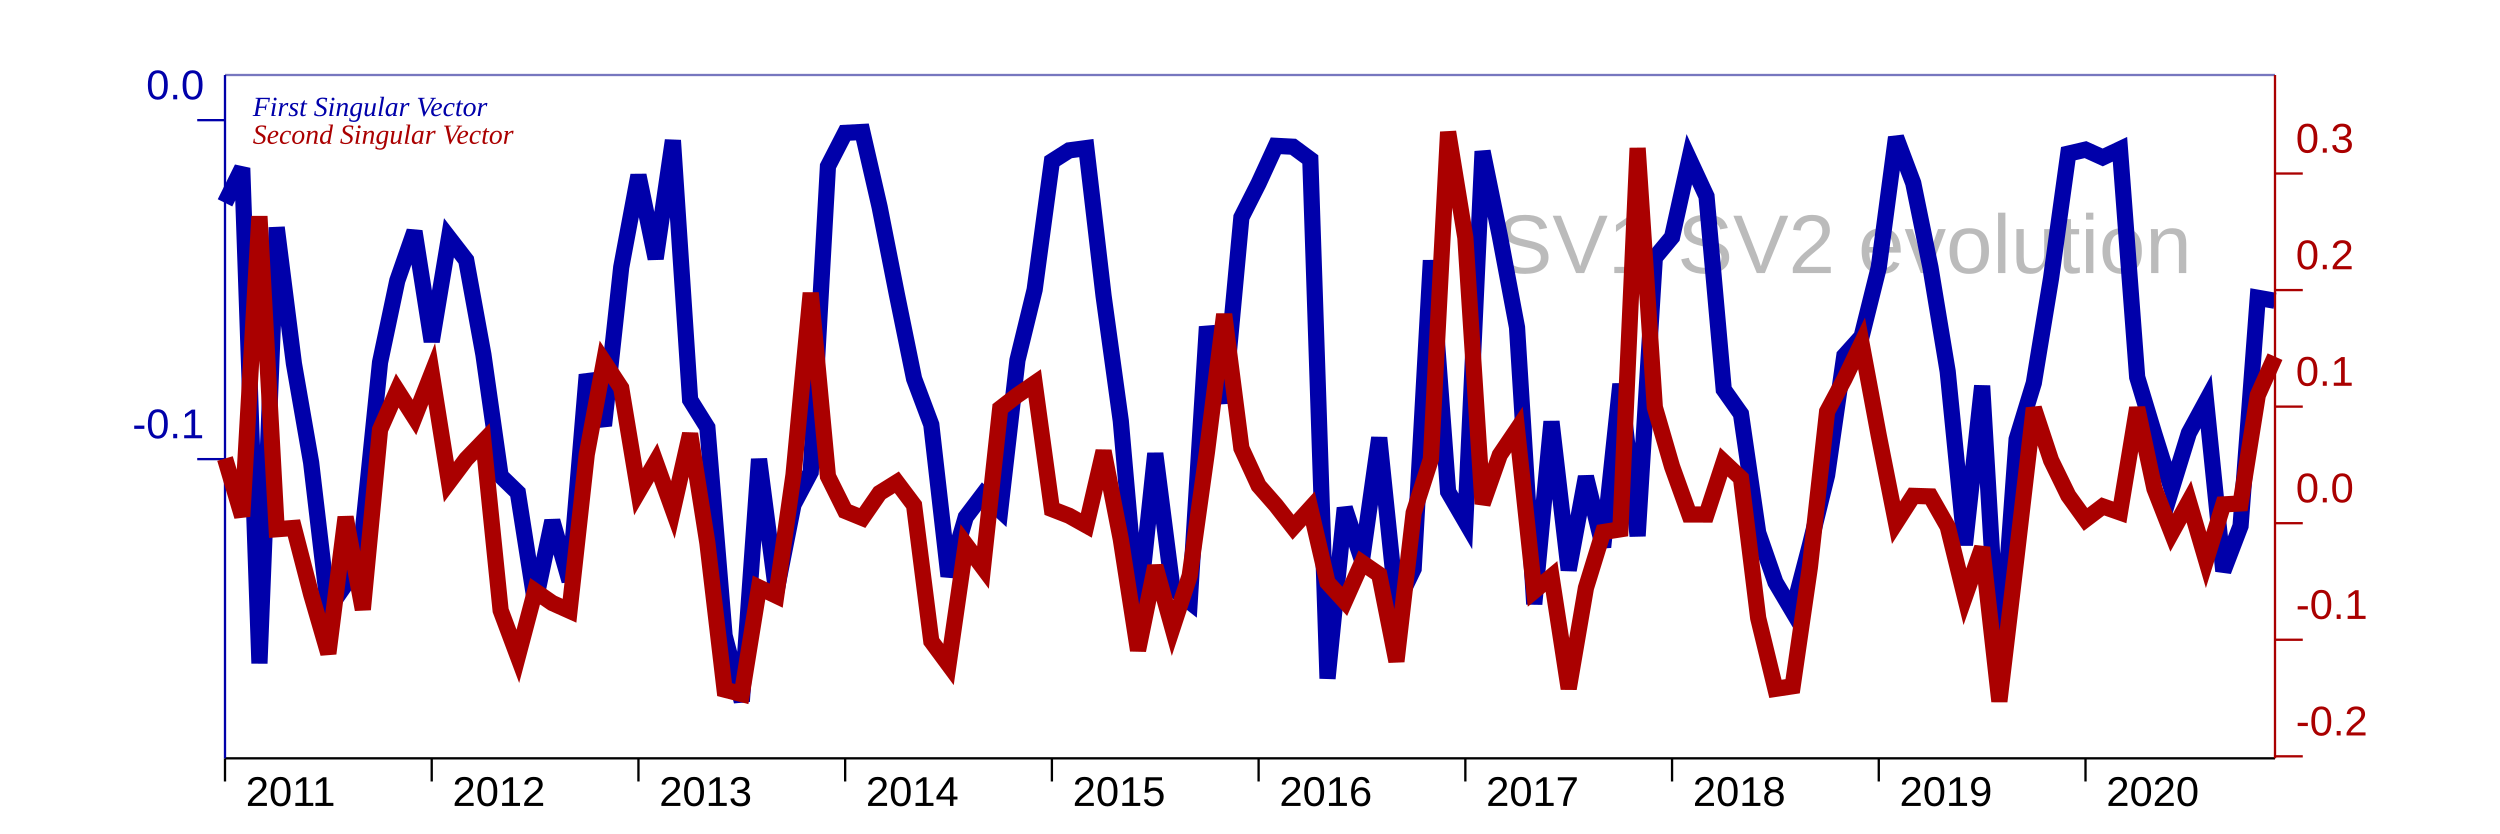
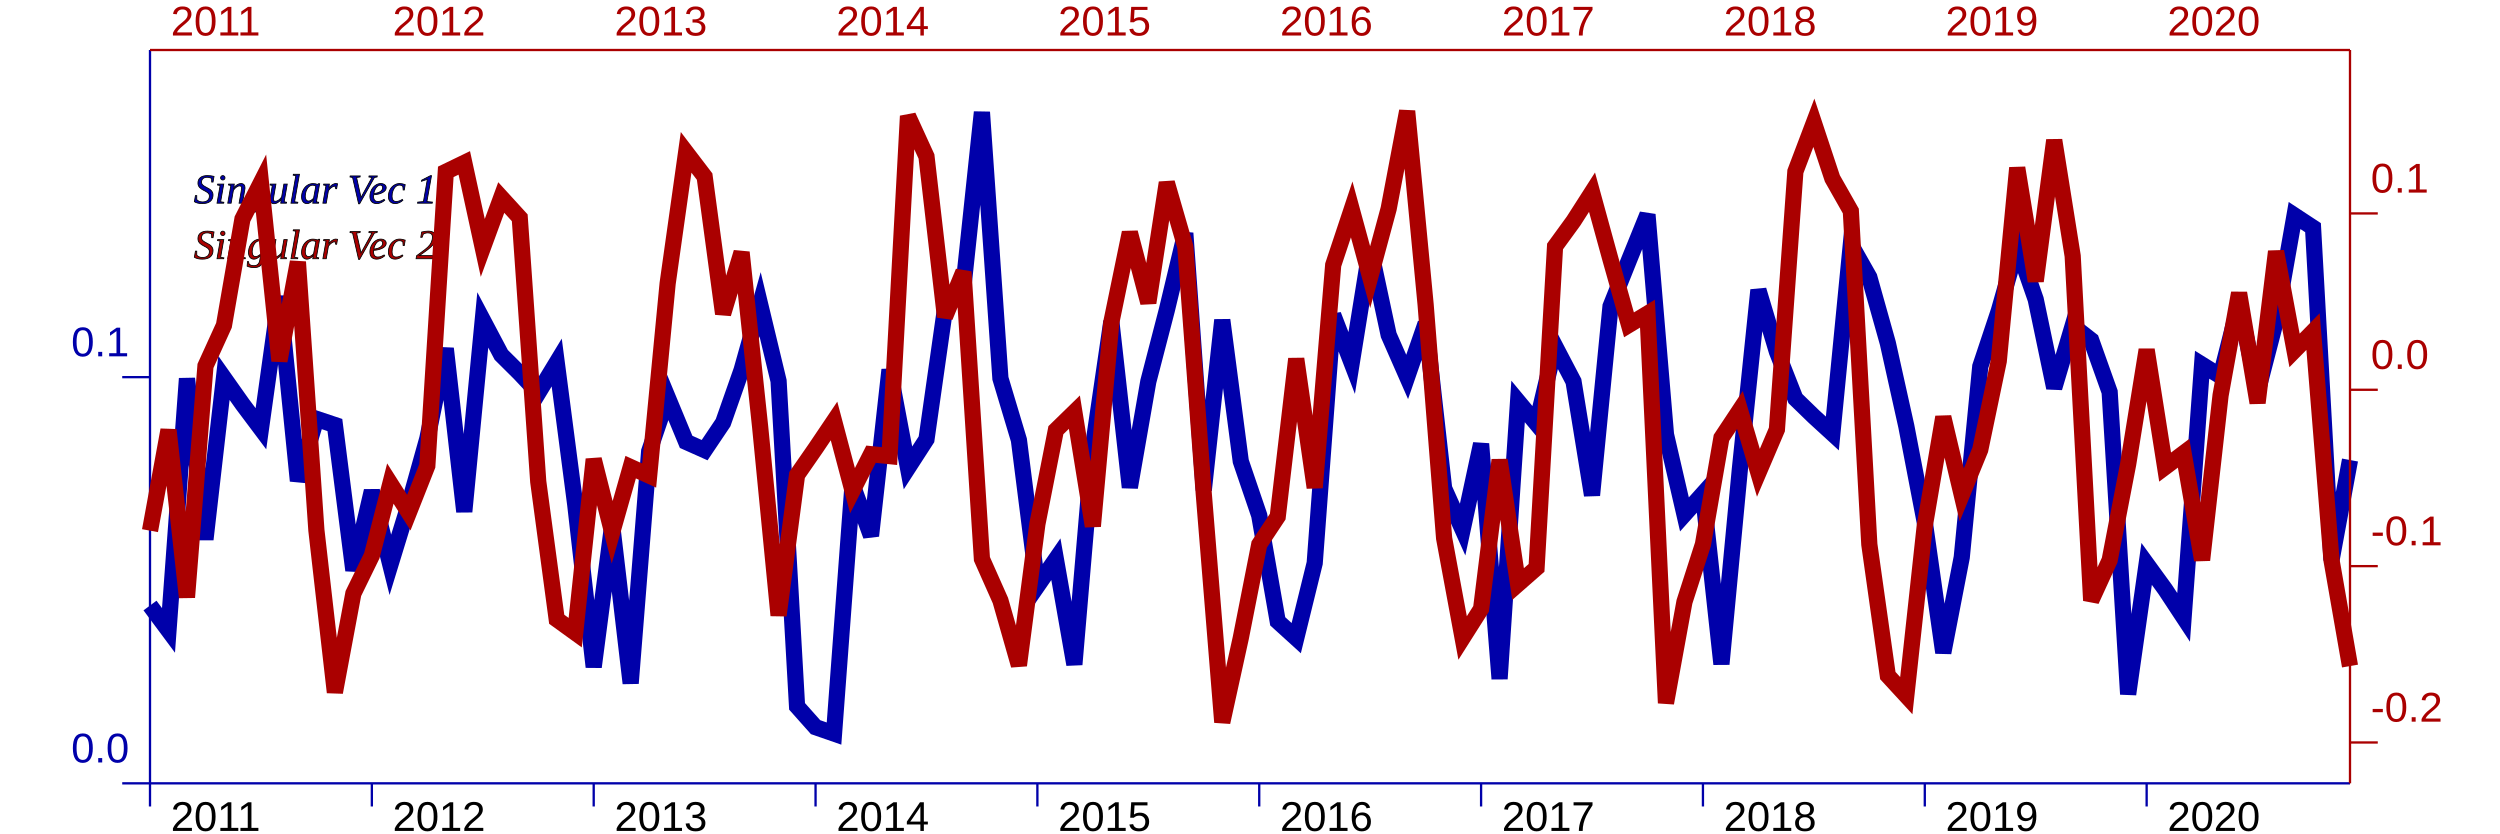
<svg xmlns="http://www.w3.org/2000/svg" height="360.0" version="1.1" viewBox="0 0 1080.0 360.0" width="1080.0">
  <g>
    <g>
      <g>
-         <text dominant-baseline="hanging" dx="-36.0" dy="36.0" fill="#0004" font-family="Arial, sans-serif" font-size="36" stroke="none" text-anchor="end" x="982.80" y="57.00">SV1 SV2 evolution</text>
+         <text dominant-baseline="hanging" dx="18.0" dy="54.0" fill="#0000aa" font-size="18.0" font-style="italic" stroke-width="0.36" stroke="#000f" text-anchor="beginning" text="Singular Vec 1" x="65.75" y="21.63">Singular Vec 1</text>
      </g>
      <g>
-         <text dominant-baseline="hanging" dx="12.0" dy="9.6" fill="#0000aa" font-size="12.0" font-style="italic" stroke="none" text-anchor="beginning" x="97.20" y="32.42">First Singular Vector</text>
+         <text dominant-baseline="hanging" dx="18.0" dy="78.0" fill="#aa0000" font-size="18.0" font-style="italic" stroke-width="0.36" stroke="#000f" text-anchor="beginning" text="Singular Vec 2" x="65.75" y="21.63">Singular Vec 2</text>
      </g>
-       <g>
-         <text dominant-baseline="hanging" dx="12.0" dy="21.6" fill="#aa0000" font-size="12.0" font-style="italic" stroke="none" text-anchor="beginning" x="97.20" y="32.42">Second Singular Vector</text>
-       </g>
-       <polyline fill="none" points="97.20,87.63 104.64,72.61 112.08,286.59 119.53,98.27 126.97,157.09 134.41,199.83 141.85,263.15 149.29,252.37 156.74,229.42 164.18,156.52 171.62,121.26 179.06,99.94 186.50,147.54 193.95,102.73 201.39,112.37 208.83,153.19 216.27,205.61 223.71,212.82 231.16,260.35 238.60,224.99 246.04,250.97 253.48,161.85 260.92,183.87 268.37,115.44 275.81,75.73 283.25,111.73 290.69,60.64 298.13,172.74 305.58,184.67 313.02,274.51 320.46,303.00 327.90,198.32 335.34,255.67 342.79,218.01 350.23,203.98 357.67,71.85 365.11,57.39 372.55,57.00 380.00,89.44 387.44,127.14 394.88,163.60 402.32,183.45 409.76,248.94 417.21,223.39 424.65,213.57 432.09,220.45 439.53,155.64 446.97,125.13 454.42,69.70 461.86,64.96 469.30,63.97 476.74,127.83 484.18,181.85 491.63,266.67 499.07,195.88 506.51,254.17 513.95,259.99 521.39,141.13 528.84,174.06 536.28,93.92 543.72,79.21 551.16,63.00 558.61,63.39 566.05,68.88 573.49,293.11 580.93,219.43 588.37,242.02 595.82,189.09 603.26,261.24 610.70,245.73 618.14,112.50 625.58,212.43 633.03,225.25 640.47,65.37 647.91,101.87 655.35,141.42 662.79,260.99 670.24,182.13 677.68,246.28 685.12,205.95 692.56,236.35 700.00,165.90 707.45,231.55 714.89,111.33 722.33,102.40 729.77,68.77 737.21,84.81 744.66,168.31 752.10,178.83 759.54,230.13 766.98,251.52 774.42,264.07 781.87,235.54 789.31,205.28 796.75,153.70 804.19,145.41 811.63,115.52 819.08,59.33 826.52,79.10 833.96,115.54 841.40,160.48 848.84,235.45 856.29,166.66 863.73,292.64 871.17,189.78 878.61,165.43 886.05,120.19 893.50,66.37 900.94,64.64 908.38,68.01 915.82,64.49 923.26,162.93 930.71,187.58 938.15,211.24 945.59,187.07 953.03,173.38 960.47,246.71 967.92,227.22 975.36,128.63 982.80,129.94" stroke-width="7" stroke="#0000aa" />
-       <g stroke="black">
-         <line x1="97.20" x2="97.20" y1="327.60" y2="337.60" />
-         <line x1="186.50" x2="186.50" y1="327.60" y2="337.60" />
-         <line x1="275.81" x2="275.81" y1="327.60" y2="337.60" />
-         <line x1="365.11" x2="365.11" y1="327.60" y2="337.60" />
-         <line x1="454.42" x2="454.42" y1="327.60" y2="337.60" />
-         <line x1="543.72" x2="543.72" y1="327.60" y2="337.60" />
-         <line x1="633.03" x2="633.03" y1="327.60" y2="337.60" />
-         <line x1="722.33" x2="722.33" y1="327.60" y2="337.60" />
-         <line x1="811.63" x2="811.63" y1="327.60" y2="337.60" />
-         <line x1="900.94" x2="900.94" y1="327.60" y2="337.60" />
+       <polyline fill="none" points="64.80,261.59 72.79,272.34 80.77,163.54 88.76,233.03 96.75,163.26 104.73,174.56 112.72,185.22 120.71,128.00 128.69,207.72 136.68,180.94 144.67,183.61 152.65,246.39 160.64,212.08 168.63,244.00 176.61,217.98 184.60,189.46 192.58,150.56 200.57,221.05 208.56,138.21 216.54,153.31 224.53,161.25 232.52,169.76 240.50,156.61 248.49,217.89 256.48,288.13 264.46,227.02 272.45,295.18 280.44,194.95 288.42,171.60 296.41,190.89 304.40,194.46 312.38,182.59 320.37,159.84 328.36,131.43 336.34,164.58 344.33,305.15 352.32,314.13 360.30,316.90 368.29,209.51 376.28,231.47 384.26,159.73 392.25,202.13 400.24,189.77 408.22,133.63 416.21,123.68 424.19,48.45 432.18,163.47 440.17,190.11 448.15,253.13 456.14,241.58 464.13,287.06 472.11,193.34 480.10,138.89 488.09,210.56 496.07,164.82 504.06,134.01 512.05,100.72 520.03,211.75 528.02,138.24 536.01,199.26 543.99,222.66 551.98,268.42 559.97,275.68 567.95,243.26 575.94,136.07 583.93,156.82 591.91,107.33 599.90,144.68 607.89,162.84 615.87,139.73 623.86,210.96 631.85,228.78 639.83,191.74 647.82,293.27 655.81,173.42 663.79,183.02 671.78,149.53 679.76,164.80 687.75,213.95 695.74,132.35 703.72,112.41 711.71,92.71 719.70,187.70 727.68,222.22 735.67,213.30 743.66,286.90 751.64,202.51 759.63,125.30 767.62,151.93 775.60,172.19 783.59,179.95 791.58,187.26 799.56,105.63 807.55,119.77 815.54,148.23 823.52,184.09 831.51,225.68 839.50,281.95 847.48,240.73 855.47,158.33 863.46,134.35 871.44,106.40 879.43,129.35 887.42,167.55 895.40,140.71 903.39,146.95 911.37,169.35 919.36,299.90 927.35,243.60 935.33,254.59 943.32,266.71 951.31,157.56 959.29,162.52 967.28,131.15 975.27,169.09 983.25,138.39 991.24,93.10 999.23,98.35 1007.21,242.00 1015.20,198.73" stroke-width="7" stroke="#0000aa" />
+       <g stroke="#0000aa">
+         <line x1="64.80" x2="64.80" y1="338.40" y2="348.40" />
+         <line x1="160.64" x2="160.64" y1="338.40" y2="348.40" />
+         <line x1="256.48" x2="256.48" y1="338.40" y2="348.40" />
+         <line x1="352.32" x2="352.32" y1="338.40" y2="348.40" />
+         <line x1="448.15" x2="448.15" y1="338.40" y2="348.40" />
+         <line x1="543.99" x2="543.99" y1="338.40" y2="348.40" />
+         <line x1="639.83" x2="639.83" y1="338.40" y2="348.40" />
+         <line x1="735.67" x2="735.67" y1="338.40" y2="348.40" />
+         <line x1="831.51" x2="831.51" y1="338.40" y2="348.40" />
+         <line x1="927.35" x2="927.35" y1="338.40" y2="348.40" />
        <g fill="black" font-family="Arial, sans-serif" font-size="18.0" stroke="none" text-anchor="start" transform="translate(9.0 0.0)">
-           <text x="97.20" y="348.17">2011</text>
-           <text x="186.50" y="348.17">2012</text>
-           <text x="275.81" y="348.17">2013</text>
-           <text x="365.11" y="348.17">2014</text>
-           <text x="454.42" y="348.17">2015</text>
-           <text x="543.72" y="348.17">2016</text>
-           <text x="633.03" y="348.17">2017</text>
-           <text x="722.33" y="348.17">2018</text>
-           <text x="811.63" y="348.17">2019</text>
-           <text x="900.94" y="348.17">2020</text>
+           <text x="64.80" y="358.97">2011</text>
+           <text x="160.64" y="358.97">2012</text>
+           <text x="256.48" y="358.97">2013</text>
+           <text x="352.32" y="358.97">2014</text>
+           <text x="448.15" y="358.97">2015</text>
+           <text x="543.99" y="358.97">2016</text>
+           <text x="639.83" y="358.97">2017</text>
+           <text x="735.67" y="358.97">2018</text>
+           <text x="831.51" y="358.97">2019</text>
+           <text x="927.35" y="358.97">2020</text>
        </g>
-         <line x1="97.20" x2="982.80" y1="327.60" y2="327.60" />
+         <line x1="64.80" x2="1015.20" y1="338.40" y2="338.40" />
      </g>
      <g stroke="#0000aa">
-         <line x1="97.20" x2="85.20" y1="198.34" y2="198.34" />
-         <line x1="97.20" x2="85.20" y1="51.91" y2="51.91" />
+         <line x1="64.80" x2="52.80" y1="338.40" y2="338.40" />
+         <line x1="64.80" x2="52.80" y1="162.93" y2="162.93" />
        <g fill="#0000aa" font-family="Arial, sans-serif" font-size="18.0" stroke="none" text-anchor="end">
-           <text x="88.20" y="189.34">-0.1</text>
-           <text x="88.20" y="42.91">0.0</text>
+           <text x="55.80" y="329.40">0.0</text>
+           <text x="55.80" y="153.93">0.1</text>
        </g>
-         <line x1="97.20" x2="97.20" y1="327.60" y2="32.40" />
+         <line x1="64.80" x2="64.80" y1="338.40" y2="21.60" />
      </g>
    </g>
    <g>
-       <polyline fill="none" points="97.20,198.08 104.64,223.11 112.08,93.45 119.53,228.64 126.97,228.07 134.41,256.75 141.85,282.32 149.29,223.40 156.74,263.31 164.18,185.61 171.62,168.70 179.06,180.34 186.50,161.41 193.95,208.29 201.39,198.34 208.83,190.64 216.27,263.67 223.71,283.55 231.16,255.38 238.60,260.51 246.04,263.84 253.48,196.30 260.92,156.33 268.37,167.64 275.81,212.45 283.25,199.62 290.69,220.30 298.13,187.40 305.58,234.55 313.02,297.91 320.46,299.83 327.90,253.78 335.34,257.33 342.79,205.12 350.23,126.56 357.67,205.76 365.11,220.72 372.55,223.76 380.00,212.98 387.44,208.34 394.88,218.24 402.32,277.00 409.76,287.06 417.21,235.25 424.65,245.18 432.09,176.45 439.53,170.72 446.97,165.60 454.42,219.92 461.86,222.81 469.30,226.97 476.74,194.87 484.18,232.96 491.63,280.94 499.07,244.54 506.51,271.30 513.95,248.68 521.39,195.35 528.84,135.78 536.28,193.62 543.72,209.78 551.16,218.26 558.61,227.79 566.05,219.60 573.49,251.65 580.93,259.79 588.37,243.09 595.82,248.21 603.26,285.71 610.70,221.51 618.14,198.39 625.58,57.00 633.03,102.71 640.47,217.68 647.91,196.55 655.35,185.55 662.79,255.24 670.24,249.04 677.68,297.49 685.12,253.97 692.56,229.85 700.00,228.67 707.45,63.97 714.89,175.97 722.33,201.58 729.77,222.27 737.21,222.28 744.66,199.55 752.10,206.57 759.54,267.01 766.98,297.59 774.42,296.46 781.87,245.10 789.31,177.79 796.75,163.86 804.19,148.34 811.63,188.21 819.08,225.80 826.52,214.21 833.96,214.45 841.40,227.52 848.84,257.78 856.29,236.54 863.73,303.00 871.17,240.25 878.61,176.35 886.05,198.82 893.50,214.08 900.94,224.40 908.38,218.75 915.82,221.36 923.26,176.20 930.71,211.11 938.15,230.14 945.59,216.66 953.03,241.95 960.47,217.91 967.92,217.48 975.36,170.76 982.80,154.08" stroke-width="7" stroke="#aa0000" />
-       <g stroke="#0088">
-         <line x1="97.20" x2="97.20" y1="32.40" y2="32.40" />
-         <line x1="186.50" x2="186.50" y1="32.40" y2="32.40" />
-         <line x1="275.81" x2="275.81" y1="32.40" y2="32.40" />
-         <line x1="365.11" x2="365.11" y1="32.40" y2="32.40" />
-         <line x1="454.42" x2="454.42" y1="32.40" y2="32.40" />
-         <line x1="543.72" x2="543.72" y1="32.40" y2="32.40" />
-         <line x1="633.03" x2="633.03" y1="32.40" y2="32.40" />
-         <line x1="722.33" x2="722.33" y1="32.40" y2="32.40" />
-         <line x1="811.63" x2="811.63" y1="32.40" y2="32.40" />
-         <line x1="900.94" x2="900.94" y1="32.40" y2="32.40" />
-         <g fill="none" font-family="Arial, sans-serif" font-size="18.0" stroke="none" text-anchor="start" transform="translate(9.0 0.0)">
-           <text x="97.20" y="26.14">2011</text>
-           <text x="186.50" y="26.14">2012</text>
-           <text x="275.81" y="26.14">2013</text>
-           <text x="365.11" y="26.14">2014</text>
-           <text x="454.42" y="26.14">2015</text>
-           <text x="543.72" y="26.14">2016</text>
-           <text x="633.03" y="26.14">2017</text>
-           <text x="722.33" y="26.14">2018</text>
-           <text x="811.63" y="26.14">2019</text>
-           <text x="900.94" y="26.14">2020</text>
+       <polyline fill="none" points="64.80,229.24 72.79,185.73 80.77,258.05 88.76,158.09 96.75,140.55 104.73,94.63 112.72,78.92 120.71,155.89 128.69,113.15 136.68,229.07 144.67,299.08 152.65,256.39 160.64,240.01 168.63,208.89 176.61,221.46 184.60,201.24 192.58,74.24 200.57,70.37 208.56,107.09 216.54,85.33 224.53,94.08 232.52,208.08 240.50,267.53 248.49,273.31 256.48,198.41 264.46,229.96 272.45,201.80 280.44,205.44 288.42,122.46 296.41,65.81 304.40,76.29 312.38,135.56 320.37,109.01 328.36,184.21 336.34,265.86 344.33,205.21 352.32,193.70 360.30,181.86 368.29,211.98 376.28,196.21 384.26,197.03 392.25,50.14 400.24,67.60 408.22,136.85 416.21,117.43 424.19,241.47 432.18,259.44 440.17,287.43 448.15,226.40 456.14,185.84 464.13,178.05 472.11,227.33 480.10,139.18 488.09,100.46 496.07,130.79 504.06,78.92 512.05,106.58 520.03,213.39 528.02,312.00 536.01,275.63 543.99,235.21 551.98,223.17 559.97,155.01 567.95,210.66 575.94,114.48 583.93,90.47 591.91,119.73 599.90,90.17 607.89,48.00 615.87,131.61 623.86,232.52 631.85,275.61 639.83,263.02 647.82,198.71 655.81,252.31 663.79,245.31 671.78,106.47 679.76,95.50 687.75,83.02 695.74,112.09 703.72,140.33 711.71,135.50 719.70,303.72 727.68,259.99 735.67,235.14 743.66,189.15 751.64,177.10 759.63,204.26 767.62,185.54 775.60,74.11 783.59,53.04 791.58,77.10 799.56,91.17 807.55,235.20 815.54,291.85 823.52,300.52 831.51,227.06 839.50,180.16 847.48,213.81 855.47,194.27 863.46,156.01 871.44,72.50 879.43,121.46 887.42,60.56 895.40,110.61 903.39,259.42 911.37,241.99 919.36,200.54 927.35,151.09 935.33,201.78 943.32,195.80 951.31,241.94 959.29,170.76 967.28,126.59 975.27,174.04 983.25,108.63 991.24,151.38 999.23,143.24 1007.21,241.99 1015.20,287.74" stroke-width="7" stroke="#aa0000" />
+       <g stroke="#aa0000">
+         <line x1="64.80" x2="64.80" y1="21.60" y2="21.60" />
+         <line x1="160.64" x2="160.64" y1="21.60" y2="21.60" />
+         <line x1="256.48" x2="256.48" y1="21.60" y2="21.60" />
+         <line x1="352.32" x2="352.32" y1="21.60" y2="21.60" />
+         <line x1="448.15" x2="448.15" y1="21.60" y2="21.60" />
+         <line x1="543.99" x2="543.99" y1="21.60" y2="21.60" />
+         <line x1="639.83" x2="639.83" y1="21.60" y2="21.60" />
+         <line x1="735.67" x2="735.67" y1="21.60" y2="21.60" />
+         <line x1="831.51" x2="831.51" y1="21.60" y2="21.60" />
+         <line x1="927.35" x2="927.35" y1="21.60" y2="21.60" />
+         <g fill="#aa0000" font-family="Arial, sans-serif" font-size="18.0" stroke="none" text-anchor="start" transform="translate(9.0 0.0)">
+           <text x="64.80" y="15.34">2011</text>
+           <text x="160.64" y="15.34">2012</text>
+           <text x="256.48" y="15.34">2013</text>
+           <text x="352.32" y="15.34">2014</text>
+           <text x="448.15" y="15.34">2015</text>
+           <text x="543.99" y="15.34">2016</text>
+           <text x="639.83" y="15.34">2017</text>
+           <text x="735.67" y="15.34">2018</text>
+           <text x="831.51" y="15.34">2019</text>
+           <text x="927.35" y="15.34">2020</text>
        </g>
-         <line x1="97.20" x2="982.80" y1="32.40" y2="32.40" />
+         <line x1="64.80" x2="1015.20" y1="21.60" y2="21.60" />
      </g>
      <g stroke="#aa0000">
-         <line x1="982.80" x2="994.80" y1="326.73" y2="326.73" />
-         <line x1="982.80" x2="994.80" y1="276.37" y2="276.37" />
-         <line x1="982.80" x2="994.80" y1="226.02" y2="226.02" />
-         <line x1="982.80" x2="994.80" y1="175.66" y2="175.66" />
-         <line x1="982.80" x2="994.80" y1="125.31" y2="125.31" />
-         <line x1="982.80" x2="994.80" y1="74.96" y2="74.96" />
+         <line x1="1015.20" x2="1027.20" y1="320.75" y2="320.75" />
+         <line x1="1015.20" x2="1027.20" y1="244.57" y2="244.57" />
+         <line x1="1015.20" x2="1027.20" y1="168.38" y2="168.38" />
+         <line x1="1015.20" x2="1027.20" y1="92.20" y2="92.20" />
        <g fill="#aa0000" font-family="Arial, sans-serif" font-size="18.0" stroke="none" text-anchor="beginning">
-           <text x="991.80" y="317.73">-0.2</text>
-           <text x="991.80" y="267.37">-0.1</text>
-           <text x="991.80" y="217.02">0.0</text>
-           <text x="991.80" y="166.66">0.1</text>
-           <text x="991.80" y="116.31">0.2</text>
-           <text x="991.80" y="65.96">0.3</text>
+           <text x="1024.20" y="311.75">-0.2</text>
+           <text x="1024.20" y="235.57">-0.1</text>
+           <text x="1024.20" y="159.38">0.0</text>
+           <text x="1024.20" y="83.20">0.1</text>
        </g>
-         <line x1="982.80" x2="982.80" y1="327.60" y2="32.40" />
+         <line x1="1015.20" x2="1015.20" y1="338.40" y2="21.60" />
      </g>
    </g>
  </g>
</svg>
